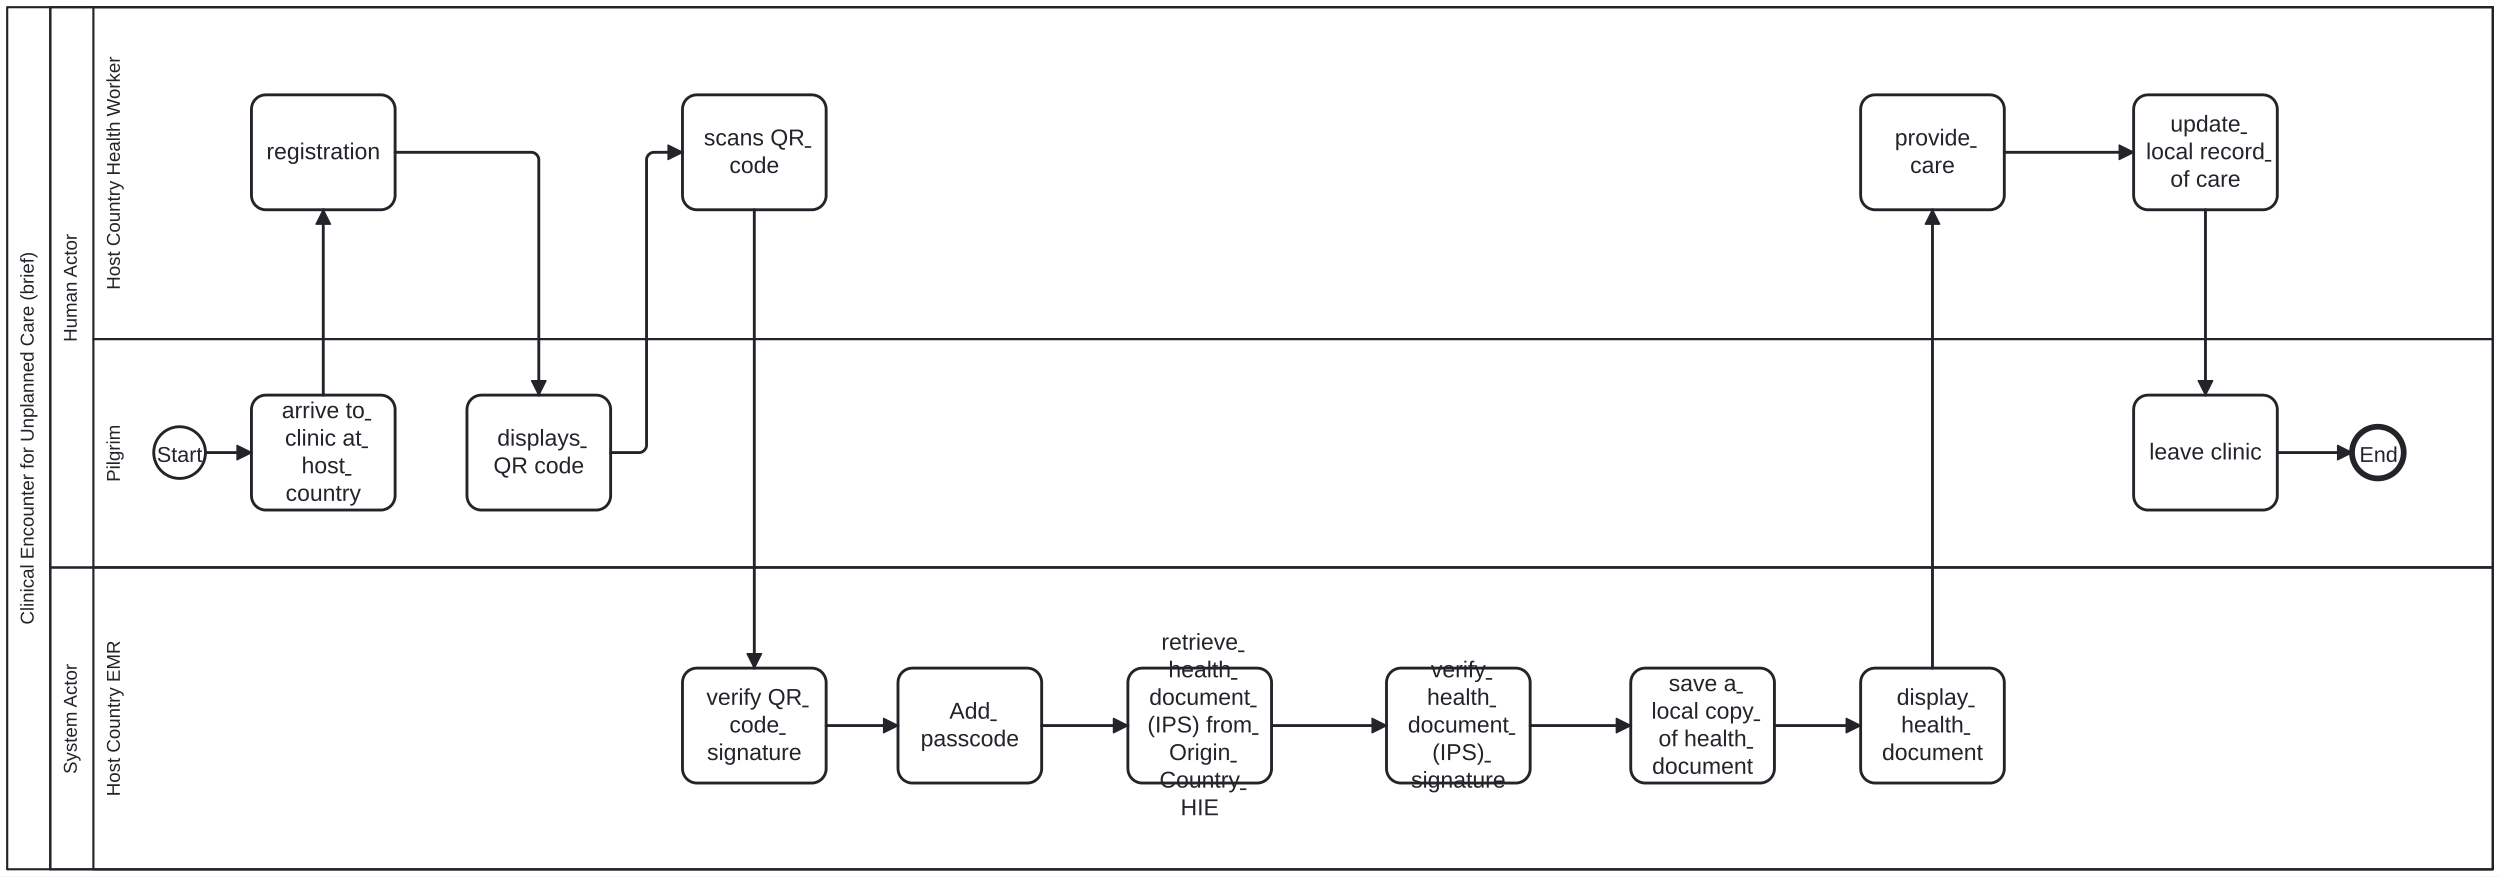
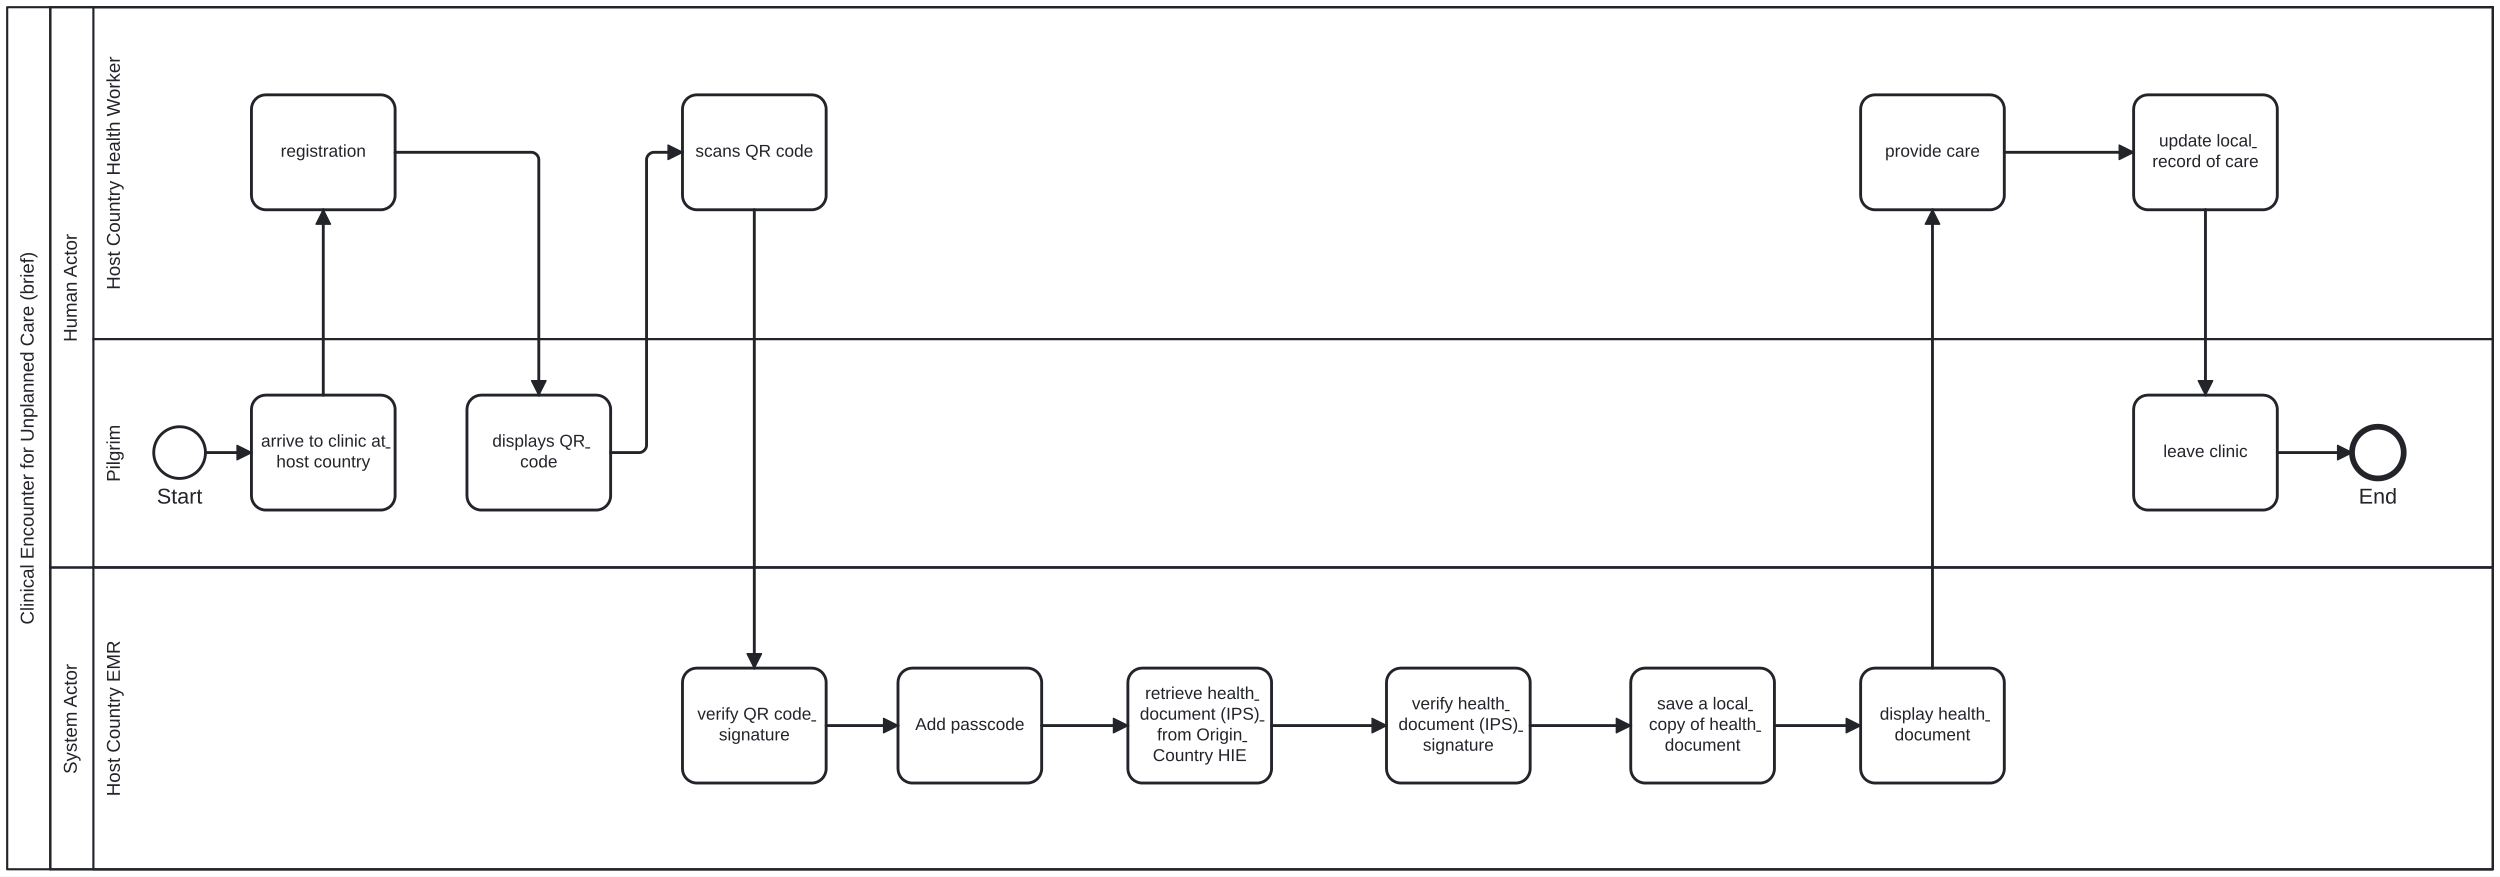
<svg xmlns="http://www.w3.org/2000/svg" width="100%" style="max-width:100%;height:auto" viewBox="165 75 1740 610" version="1.1">
  <style>.fa-task-link,.fa-subprocess-link{cursor:pointer}.fa-task-link text{text-decoration:underline}.fa-task-link:focus-visible,.fa-subprocess-link:focus-visible{outline:2px solid #2563eb;outline-offset:2px}.fa-subprocess-link:hover rect:not(.fa-link-hit),.fa-subprocess-link:focus-visible rect:not(.fa-link-hit){stroke-width:2.5px}</style>
  <rect x="165" y="75" width="1740" height="610" fill="#ffffff" />
  <g class="djs-group">
    <g class="djs-element djs-shape" data-element-id="Participant_0mj8j5m" style="display: block;" transform="matrix(1 0 0 1 170 80)">
      <g class="djs-visual">
        <rect x="0" y="0" width="1730" height="600" rx="0" ry="0" style="stroke-linecap: round; stroke-linejoin: round; stroke: rgb(34, 36, 42); stroke-width: 1.5px; fill: white; fill-opacity: 0.95;" />
        <path style="fill: none; stroke-linecap: round; stroke-linejoin: round; stroke: rgb(34, 36, 42); stroke-width: 1.5px;" d="M30,0L30,600" />
        <text lineHeight="1.05" class="djs-label" transform="matrix(-1.83697e-16 -1 1 -1.83697e-16 0 600)" style="font-family: Arial, sans-serif; font-size: 13px; font-weight: normal; fill: rgb(34, 36, 42);">
          <tspan x="170.298" y="18.413">Clinical Encounter for Unplanned Care (brief)</tspan>
        </text>
      </g>
      <rect class="djs-hit djs-hit-all" x="0" y="0" width="1730" height="600" style="fill: none; stroke-opacity: 0; stroke: white; stroke-width: 15px;" />
    </g>
    <g class="djs-children">
      <g class="djs-group">
        <g class="djs-element djs-shape" data-element-id="Lane_04aqo2l" style="display: block;" transform="matrix(1 0 0 1 200 80)">
          <g class="djs-visual">
            <rect x="0" y="0" width="1700" height="390" rx="0" ry="0" style="stroke-linecap: round; stroke-linejoin: round; stroke: rgb(34, 36, 42); stroke-width: 1.5px; fill: white; fill-opacity: 0.25;" />
            <text lineHeight="1.05" class="djs-label" transform="matrix(-1.83697e-16 -1 1 -1.83697e-16 0 390)" style="font-family: Arial, sans-serif; font-size: 13px; font-weight: normal; fill: rgb(34, 36, 42);">
              <tspan x="157.07" y="18.413">Human Actor</tspan>
            </text>
          </g>
          <rect class="djs-hit djs-hit-all" x="0" y="0" width="1700" height="390" style="fill: none; stroke-opacity: 0; stroke: white; stroke-width: 15px;" />
        </g>
        <g class="djs-children">
          <g class="djs-group">
            <g class="djs-element djs-shape" data-element-id="Lane_1aj6m0j" style="display: block;" transform="matrix(1 0 0 1 230 311)">
              <g class="djs-visual">
                <rect x="0" y="0" width="1670" height="159" rx="0" ry="0" style="stroke-linecap: round; stroke-linejoin: round; stroke: rgb(34, 36, 42); stroke-width: 1.5px; fill: white; fill-opacity: 0.25;" />
                <text lineHeight="1.05" class="djs-label" transform="matrix(-1.83697e-16 -1 1 -1.83697e-16 0 159)" style="font-family: Arial, sans-serif; font-size: 13px; font-weight: normal; fill: rgb(34, 36, 42);">
                  <tspan x="59.638" y="18.413">Pilgrim</tspan>
                </text>
              </g>
              <rect class="djs-hit djs-hit-all" x="0" y="0" width="1670" height="159" style="fill: none; stroke-opacity: 0; stroke: white; stroke-width: 15px;" />
            </g>
          </g>
          <g class="djs-group">
            <g class="djs-element djs-shape" data-element-id="Lane_1890tz9" style="display: block;" transform="matrix(1 0 0 1 230 80)">
              <g class="djs-visual">
                <rect x="0" y="0" width="1670" height="231" rx="0" ry="0" style="stroke-linecap: round; stroke-linejoin: round; stroke: rgb(34, 36, 42); stroke-width: 1.5px; fill: white; fill-opacity: 0.25;" />
                <text lineHeight="1.05" class="djs-label" transform="matrix(-1.83697e-16 -1 1 -1.83697e-16 0 231)" style="font-family: Arial, sans-serif; font-size: 13px; font-weight: normal; fill: rgb(34, 36, 42);">
                  <tspan x="34.342" y="18.413">Host Country Health Worker</tspan>
                </text>
              </g>
              <rect class="djs-hit djs-hit-all" x="0" y="0" width="1670" height="231" style="fill: none; stroke-opacity: 0; stroke: white; stroke-width: 15px;" />
            </g>
          </g>
        </g>
      </g>
      <g class="djs-group">
        <g class="djs-element djs-shape" data-element-id="Lane_1r1k26w" style="display: block;" transform="matrix(1 0 0 1 200 470)">
          <g class="djs-visual">
            <rect x="0" y="0" width="1700" height="210" rx="0" ry="0" style="stroke-linecap: round; stroke-linejoin: round; stroke: rgb(34, 36, 42); stroke-width: 1.5px; fill: white; fill-opacity: 0.25;" />
            <text lineHeight="1.05" class="djs-label" transform="matrix(-1.83697e-16 -1 1 -1.83697e-16 0 210)" style="font-family: Arial, sans-serif; font-size: 13px; font-weight: normal; fill: rgb(34, 36, 42);">
              <tspan x="66.352" y="18.413">System Actor</tspan>
            </text>
          </g>
          <rect class="djs-hit djs-hit-all" x="0" y="0" width="1700" height="210" style="fill: none; stroke-opacity: 0; stroke: white; stroke-width: 15px;" />
        </g>
        <g class="djs-children">
          <g class="djs-group">
            <g class="djs-element djs-shape" data-element-id="Lane_0zklik6" style="display: block;" transform="matrix(1 0 0 1 230 470)">
              <g class="djs-visual">
                <rect x="0" y="0" width="1670" height="210" rx="0" ry="0" style="stroke-linecap: round; stroke-linejoin: round; stroke: rgb(34, 36, 42); stroke-width: 1.5px; fill: white; fill-opacity: 0.25;" />
                <text lineHeight="1.05" class="djs-label" transform="matrix(-1.83697e-16 -1 1 -1.83697e-16 0 210)" style="font-family: Arial, sans-serif; font-size: 13px; font-weight: normal; fill: rgb(34, 36, 42);">
                  <tspan x="50.82" y="18.413">Host Country EMR</tspan>
                </text>
              </g>
              <rect class="djs-hit djs-hit-all" x="0" y="0" width="1670" height="210" style="fill: none; stroke-opacity: 0; stroke: white; stroke-width: 15px;" />
            </g>
          </g>
        </g>
      </g>
      <g class="djs-group">
        <g class="djs-element djs-shape" data-element-id="Activity_00h86kk" style="display: block;" transform="matrix(1 0 0 1 340 141)">
          <g class="djs-visual">
            <rect x="0" y="0" width="100" height="80" rx="10" ry="10" style="stroke-linecap: round; stroke-linejoin: round; stroke: rgb(34, 36, 42); stroke-width: 2px; fill: white; fill-opacity: 0.95;" />
-             <a class="fa-task-link" href="../../../en/cat-harness/processes/Clinical Encounter for Unplanned Care (brief).html" target="_top" aria-label="Open step: registration">
-               <text lineHeight="1.2" class="djs-label" style="font-family: Arial, sans-serif; font-size: 16px; font-weight: normal; fill: rgb(34, 36, 42);">
-                 <tspan x="10.426" y="44.8">registration</tspan>
+             <a class="fa-task-link" href="../../../en/cat-harness/processes/Clinical Encounter for Unplanned Care (brief).html#step-Activity_00h86kk" target="_top" aria-label="Open step: registration">
+               <text lineHeight="1.2" class="djs-label" transform="translate(0 32.3)" style="font-family: Arial, sans-serif; font-size: 12px; font-weight: normal; fill: rgb(34, 36, 42);">
+                 <tspan x="20.319" y="10.8">registration</tspan>
              </text>
            </a>
          </g>
          <rect class="djs-hit djs-hit-all" x="0" y="0" width="100" height="80" style="fill: none; stroke-opacity: 0; stroke: white; stroke-width: 15px;" />
        </g>
      </g>
      <g class="djs-group">
        <g class="djs-element djs-shape" data-element-id="Activity_0yvvi0a" style="display: block;" transform="matrix(1 0 0 1 340 350)">
          <g class="djs-visual">
            <rect x="0" y="0" width="100" height="80" rx="10" ry="10" style="stroke-linecap: round; stroke-linejoin: round; stroke: rgb(34, 36, 42); stroke-width: 2px; fill: white; fill-opacity: 0.95;" />
-             <a class="fa-task-link" href="../../../en/cat-harness/processes/Clinical Encounter for Unplanned Care (brief).html" target="_top" aria-label="Open step: arrive to clinic at host country">
-               <text lineHeight="1.2" class="djs-label" style="font-family: Arial, sans-serif; font-size: 16px; font-weight: normal; fill: rgb(34, 36, 42);">
-                 <tspan x="21.102" y="16">arrive to </tspan>
-                 <tspan x="23.324" y="35.2">clinic at </tspan>
-                 <tspan x="34.879" y="54.4">host </tspan>
-                 <tspan x="23.766" y="73.6">country</tspan>
+             <a class="fa-task-link" href="../../../en/cat-harness/processes/Clinical Encounter for Unplanned Care (brief).html#step-Activity_0yvvi0a" target="_top" aria-label="Open step: arrive to clinic at host country">
+               <text lineHeight="1.2" class="djs-label" transform="translate(0 25.1)" style="font-family: Arial, sans-serif; font-size: 12px; font-weight: normal; fill: rgb(34, 36, 42);">
+                 <tspan x="6.652" y="10.8">arrive to clinic at</tspan>
+                 <tspan x="17.316" y="25.2">host country</tspan>
              </text>
            </a>
          </g>
          <rect class="djs-hit djs-hit-all" x="0" y="0" width="100" height="80" style="fill: none; stroke-opacity: 0; stroke: white; stroke-width: 15px;" />
        </g>
      </g>
      <g class="djs-group">
        <g class="djs-element djs-shape" data-element-id="Activity_0untwjs" style="display: block;" transform="matrix(1 0 0 1 490 350)">
          <g class="djs-visual">
            <rect x="0" y="0" width="100" height="80" rx="10" ry="10" style="stroke-linecap: round; stroke-linejoin: round; stroke: rgb(34, 36, 42); stroke-width: 2px; fill: white; fill-opacity: 0.95;" />
-             <a class="fa-task-link" href="../../../en/cat-harness/processes/Clinical Encounter for Unplanned Care (brief).html" target="_top" aria-label="Open step: displays QR code">
-               <text lineHeight="1.2" class="djs-label" style="font-family: Arial, sans-serif; font-size: 16px; font-weight: normal; fill: rgb(34, 36, 42);">
-                 <tspan x="21.098" y="35.2">displays </tspan>
-                 <tspan x="18.43" y="54.4">QR code</tspan>
+             <a class="fa-task-link" href="../../../en/cat-harness/processes/Clinical Encounter for Unplanned Care (brief).html#step-Activity_0untwjs" target="_top" aria-label="Open step: displays QR code">
+               <text lineHeight="1.2" class="djs-label" transform="translate(0 25.1)" style="font-family: Arial, sans-serif; font-size: 12px; font-weight: normal; fill: rgb(34, 36, 42);">
+                 <tspan x="17.656" y="10.8">displays QR</tspan>
+                 <tspan x="36.989" y="25.2">code</tspan>
              </text>
            </a>
          </g>
          <rect class="djs-hit djs-hit-all" x="0" y="0" width="100" height="80" style="fill: none; stroke-opacity: 0; stroke: white; stroke-width: 15px;" />
        </g>
      </g>
      <g class="djs-group">
        <g class="djs-element djs-shape" data-element-id="Activity_0sfhcs9" style="display: block;" transform="matrix(1 0 0 1 640 141)">
          <g class="djs-visual">
            <rect x="0" y="0" width="100" height="80" rx="10" ry="10" style="stroke-linecap: round; stroke-linejoin: round; stroke: rgb(34, 36, 42); stroke-width: 2px; fill: white; fill-opacity: 0.95;" />
-             <a class="fa-task-link" href="../../../en/cat-harness/processes/Clinical Encounter for Unplanned Care (brief).html" target="_top" aria-label="Open step: scans QR code">
-               <text lineHeight="1.2" class="djs-label" style="font-family: Arial, sans-serif; font-size: 16px; font-weight: normal; fill: rgb(34, 36, 42);">
-                 <tspan x="14.879" y="35.2">scans QR </tspan>
-                 <tspan x="32.652" y="54.4">code</tspan>
+             <a class="fa-task-link" href="../../../en/cat-harness/processes/Clinical Encounter for Unplanned Care (brief).html#step-Activity_0sfhcs9" target="_top" aria-label="Open step: scans QR code">
+               <text lineHeight="1.2" class="djs-label" transform="translate(0 32.3)" style="font-family: Arial, sans-serif; font-size: 12px; font-weight: normal; fill: rgb(34, 36, 42);">
+                 <tspan x="8.981" y="10.8">scans QR code</tspan>
              </text>
            </a>
          </g>
          <rect class="djs-hit djs-hit-all" x="0" y="0" width="100" height="80" style="fill: none; stroke-opacity: 0; stroke: white; stroke-width: 15px;" />
        </g>
      </g>
      <g class="djs-group">
        <g class="djs-element djs-shape" data-element-id="Event_1grma6k" style="display: block;" transform="matrix(1 0 0 1 272 372)">
          <g class="djs-visual">
            <circle cx="18" cy="18" r="18" style="stroke-linecap: round; stroke-linejoin: round; stroke: rgb(34, 36, 42); stroke-width: 2px; fill: white; fill-opacity: 0.95;" />
          </g>
          <rect class="djs-hit djs-hit-all" x="0" y="0" width="36" height="36" style="fill: none; stroke-opacity: 0; stroke: white; stroke-width: 15px;" />
        </g>
      </g>
      <g class="djs-group">
-         <g class="djs-element djs-shape" data-element-id="Event_1grma6k_label" style="display: block;" transform="matrix(1 0 0 1 274 383)">
+         <g class="djs-element djs-shape" data-element-id="Event_1grma6k_label" style="display: block;" transform="matrix(1 0 0 1 254.1562 412)">
          <g class="djs-visual">
            <text lineHeight="1.2" class="djs-label" style="font-family: Arial, sans-serif; font-size: 15px; font-weight: normal; fill: rgb(34, 36, 42);">
-               <tspan x="0.161" y="13.5">Start</tspan>
+               <tspan x="20.005" y="13.5">Start</tspan>
            </text>
          </g>
-           <rect class="djs-hit djs-hit-all" x="0" y="0" width="32" height="18" style="fill: none; stroke-opacity: 0; stroke: white; stroke-width: 15px;" />
+           <rect class="djs-hit djs-hit-all" x="0" y="0" width="71.688" height="18" style="fill: none; stroke-opacity: 0; stroke: white; stroke-width: 15px;" />
        </g>
      </g>
      <g class="djs-group">
        <g class="djs-element djs-shape" data-element-id="Activity_1i8bqw0" style="display: block;" transform="matrix(1 0 0 1 950 540)">
          <g class="djs-visual">
            <rect x="0" y="0" width="100" height="80" rx="10" ry="10" style="stroke-linecap: round; stroke-linejoin: round; stroke: rgb(34, 36, 42); stroke-width: 2px; fill: white; fill-opacity: 0.95;" />
-             <a class="fa-task-link" href="../../../en/cat-harness/processes/Clinical Encounter for Unplanned Care (brief).html" target="_top" aria-label="Open step: retrieve health document (IPS) from Origin Country HIE">
-               <text lineHeight="1.2" class="djs-label" style="font-family: Arial, sans-serif; font-size: 16px; font-weight: normal; fill: rgb(34, 36, 42);">
-                 <tspan x="23.324" y="-12.8">retrieve </tspan>
-                 <tspan x="28.203" y="6.4">health </tspan>
-                 <tspan x="14.867" y="25.6">document </tspan>
-                 <tspan x="13.555" y="44.8">(IPS) from </tspan>
-                 <tspan x="28.66" y="64">Origin </tspan>
-                 <tspan x="21.988" y="83.2">Country </tspan>
-                 <tspan x="36.664" y="102.4">HIE</tspan>
+             <a class="fa-task-link" href="../../../en/cat-harness/processes/Clinical Encounter for Unplanned Care (brief).html#step-Activity_1i8bqw0" target="_top" aria-label="Open step: retrieve health document (IPS) from Origin Country HIE">
+               <text lineHeight="1.2" class="djs-label" transform="translate(0 10.7)" style="font-family: Arial, sans-serif; font-size: 12px; font-weight: normal; fill: rgb(34, 36, 42);">
+                 <tspan x="11.979" y="10.8">retrieve health</tspan>
+                 <tspan x="8.316" y="25.2">document (IPS)</tspan>
+                 <tspan x="20.328" y="39.6">from Origin</tspan>
+                 <tspan x="17.322" y="54">Country HIE</tspan>
              </text>
            </a>
          </g>
          <rect class="djs-hit djs-hit-all" x="0" y="0" width="100" height="80" style="fill: none; stroke-opacity: 0; stroke: white; stroke-width: 15px;" />
        </g>
      </g>
      <g class="djs-group">
        <g class="djs-element djs-shape" data-element-id="Activity_1t170os" style="display: block;" transform="matrix(1 0 0 1 790 540)">
          <g class="djs-visual">
            <rect x="0" y="0" width="100" height="80" rx="10" ry="10" style="stroke-linecap: round; stroke-linejoin: round; stroke: rgb(34, 36, 42); stroke-width: 2px; fill: white; fill-opacity: 0.95;" />
-             <a class="fa-task-link" href="../../../en/cat-harness/processes/Clinical Encounter for Unplanned Care (brief).html" target="_top" aria-label="Open step: Add passcode">
-               <text lineHeight="1.2" class="djs-label" style="font-family: Arial, sans-serif; font-size: 16px; font-weight: normal; fill: rgb(34, 36, 42);">
-                 <tspan x="35.766" y="35.2">Add </tspan>
-                 <tspan x="15.754" y="54.4">passcode</tspan>
+             <a class="fa-task-link" href="../../../en/cat-harness/processes/Clinical Encounter for Unplanned Care (brief).html#step-Activity_1t170os" target="_top" aria-label="Open step: Add passcode">
+               <text lineHeight="1.2" class="djs-label" transform="translate(0 32.3)" style="font-family: Arial, sans-serif; font-size: 12px; font-weight: normal; fill: rgb(34, 36, 42);">
+                 <tspan x="11.973" y="10.8">Add passcode</tspan>
              </text>
            </a>
          </g>
          <rect class="djs-hit djs-hit-all" x="0" y="0" width="100" height="80" style="fill: none; stroke-opacity: 0; stroke: white; stroke-width: 15px;" />
        </g>
      </g>
      <g class="djs-group">
        <g class="djs-element djs-shape" data-element-id="Activity_0nu4v95" style="display: block;" transform="matrix(1 0 0 1 640 540)">
          <g class="djs-visual">
            <rect x="0" y="0" width="100" height="80" rx="10" ry="10" style="stroke-linecap: round; stroke-linejoin: round; stroke: rgb(34, 36, 42); stroke-width: 2px; fill: white; fill-opacity: 0.95;" />
-             <a class="fa-task-link" href="../../../en/cat-harness/processes/Clinical Encounter for Unplanned Care (brief).html" target="_top" aria-label="Open step: verify QR code signature">
-               <text lineHeight="1.2" class="djs-label" style="font-family: Arial, sans-serif; font-size: 16px; font-weight: normal; fill: rgb(34, 36, 42);">
-                 <tspan x="16.664" y="25.6">verify QR </tspan>
-                 <tspan x="32.652" y="44.8">code </tspan>
-                 <tspan x="17.09" y="64">signature</tspan>
+             <a class="fa-task-link" href="../../../en/cat-harness/processes/Clinical Encounter for Unplanned Care (brief).html#step-Activity_0nu4v95" target="_top" aria-label="Open step: verify QR code signature">
+               <text lineHeight="1.2" class="djs-label" transform="translate(0 25.1)" style="font-family: Arial, sans-serif; font-size: 12px; font-weight: normal; fill: rgb(34, 36, 42);">
+                 <tspan x="10.32" y="10.8">verify QR code</tspan>
+                 <tspan x="25.317" y="25.2">signature</tspan>
              </text>
            </a>
          </g>
          <rect class="djs-hit djs-hit-all" x="0" y="0" width="100" height="80" style="fill: none; stroke-opacity: 0; stroke: white; stroke-width: 15px;" />
        </g>
      </g>
      <g class="djs-group">
        <g class="djs-element djs-shape" data-element-id="Activity_0wou2yo" style="display: block;" transform="matrix(1 0 0 1 1130 540)">
          <g class="djs-visual">
            <rect x="0" y="0" width="100" height="80" rx="10" ry="10" style="stroke-linecap: round; stroke-linejoin: round; stroke: rgb(34, 36, 42); stroke-width: 2px; fill: white; fill-opacity: 0.95;" />
-             <a class="fa-task-link" href="../../../en/cat-harness/processes/Clinical Encounter for Unplanned Care (brief).html" target="_top" aria-label="Open step: verify health document (IPS) signature">
-               <text lineHeight="1.2" class="djs-label" style="font-family: Arial, sans-serif; font-size: 16px; font-weight: normal; fill: rgb(34, 36, 42);">
-                 <tspan x="30.887" y="6.4">verify </tspan>
-                 <tspan x="28.203" y="25.6">health </tspan>
-                 <tspan x="14.867" y="44.8">document </tspan>
-                 <tspan x="31.777" y="64">(IPS) </tspan>
-                 <tspan x="17.09" y="83.2">signature</tspan>
+             <a class="fa-task-link" href="../../../en/cat-harness/processes/Clinical Encounter for Unplanned Care (brief).html#step-Activity_0wou2yo" target="_top" aria-label="Open step: verify health document (IPS) signature">
+               <text lineHeight="1.2" class="djs-label" transform="translate(0 17.9)" style="font-family: Arial, sans-serif; font-size: 12px; font-weight: normal; fill: rgb(34, 36, 42);">
+                 <tspan x="17.65" y="10.8">verify health</tspan>
+                 <tspan x="8.316" y="25.2">document (IPS)</tspan>
+                 <tspan x="25.317" y="39.6">signature</tspan>
              </text>
            </a>
          </g>
          <rect class="djs-hit djs-hit-all" x="0" y="0" width="100" height="80" style="fill: none; stroke-opacity: 0; stroke: white; stroke-width: 15px;" />
        </g>
      </g>
      <g class="djs-group">
        <g class="djs-element djs-shape" data-element-id="Activity_123d2ts" style="display: block;" transform="matrix(1 0 0 1 1300 540)">
          <g class="djs-visual">
            <rect x="0" y="0" width="100" height="80" rx="10" ry="10" style="stroke-linecap: round; stroke-linejoin: round; stroke: rgb(34, 36, 42); stroke-width: 2px; fill: white; fill-opacity: 0.95;" />
-             <a class="fa-task-link" href="../../../en/cat-harness/processes/Clinical Encounter for Unplanned Care (brief).html" target="_top" aria-label="Open step: save a local copy of health document">
-               <text lineHeight="1.2" class="djs-label" style="font-family: Arial, sans-serif; font-size: 16px; font-weight: normal; fill: rgb(34, 36, 42);">
-                 <tspan x="26.43" y="16">save a </tspan>
-                 <tspan x="14.426" y="35.2">local copy </tspan>
-                 <tspan x="19.309" y="54.4">of health </tspan>
-                 <tspan x="14.867" y="73.6">document</tspan>
+             <a class="fa-task-link" href="../../../en/cat-harness/processes/Clinical Encounter for Unplanned Care (brief).html#step-Activity_123d2ts" target="_top" aria-label="Open step: save a local copy of health document">
+               <text lineHeight="1.2" class="djs-label" transform="translate(0 17.9)" style="font-family: Arial, sans-serif; font-size: 12px; font-weight: normal; fill: rgb(34, 36, 42);">
+                 <tspan x="18.315" y="10.8">save a local</tspan>
+                 <tspan x="12.641" y="25.2">copy of health</tspan>
+                 <tspan x="23.65" y="39.6">document</tspan>
              </text>
            </a>
          </g>
          <rect class="djs-hit djs-hit-all" x="0" y="0" width="100" height="80" style="fill: none; stroke-opacity: 0; stroke: white; stroke-width: 15px;" />
        </g>
      </g>
      <g class="djs-group">
        <g class="djs-element djs-shape" data-element-id="Activity_1gga1fr" style="display: block;" transform="matrix(1 0 0 1 1460 540)">
          <g class="djs-visual">
            <rect x="0" y="0" width="100" height="80" rx="10" ry="10" style="stroke-linecap: round; stroke-linejoin: round; stroke: rgb(34, 36, 42); stroke-width: 2px; fill: white; fill-opacity: 0.95;" />
-             <a class="fa-task-link" href="../../../en/cat-harness/processes/Clinical Encounter for Unplanned Care (brief).html" target="_top" aria-label="Open step: display health document">
-               <text lineHeight="1.2" class="djs-label" style="font-family: Arial, sans-serif; font-size: 16px; font-weight: normal; fill: rgb(34, 36, 42);">
-                 <tspan x="25.098" y="25.6">display </tspan>
-                 <tspan x="28.203" y="44.8">health </tspan>
-                 <tspan x="14.867" y="64">document</tspan>
+             <a class="fa-task-link" href="../../../en/cat-harness/processes/Clinical Encounter for Unplanned Care (brief).html#step-Activity_1gga1fr" target="_top" aria-label="Open step: display health document">
+               <text lineHeight="1.2" class="djs-label" transform="translate(0 25.1)" style="font-family: Arial, sans-serif; font-size: 12px; font-weight: normal; fill: rgb(34, 36, 42);">
+                 <tspan x="13.309" y="10.8">display health</tspan>
+                 <tspan x="23.65" y="25.2">document</tspan>
              </text>
            </a>
          </g>
          <rect class="djs-hit djs-hit-all" x="0" y="0" width="100" height="80" style="fill: none; stroke-opacity: 0; stroke: white; stroke-width: 15px;" />
        </g>
      </g>
      <g class="djs-group">
        <g class="djs-element djs-shape" data-element-id="Event_14fzrpe" style="display: block;" transform="matrix(1 0 0 1 1802 372)">
          <g class="djs-visual">
            <circle cx="18" cy="18" r="18" style="stroke-linecap: round; stroke-linejoin: round; stroke: rgb(34, 36, 42); stroke-width: 4px; fill: white; fill-opacity: 0.95;" />
          </g>
          <rect class="djs-hit djs-hit-all" x="0" y="0" width="36" height="36" style="fill: none; stroke-opacity: 0; stroke: white; stroke-width: 15px;" />
        </g>
      </g>
      <g class="djs-group">
-         <g class="djs-element djs-shape" data-element-id="Event_14fzrpe_label" style="display: block;" transform="matrix(1 0 0 1 1807 383)">
+         <g class="djs-element djs-shape" data-element-id="Event_14fzrpe_label" style="display: block;" transform="matrix(1 0 0 1 1786.648 412)">
          <g class="djs-visual">
            <text lineHeight="1.2" class="djs-label" style="font-family: Arial, sans-serif; font-size: 15px; font-weight: normal; fill: rgb(34, 36, 42);">
-               <tspan x="0.155" y="13.5">End</tspan>
+               <tspan x="20.007" y="13.5">End</tspan>
            </text>
          </g>
-           <rect class="djs-hit djs-hit-all" x="0" y="0" width="27" height="18" style="fill: none; stroke-opacity: 0; stroke: white; stroke-width: 15px;" />
+           <rect class="djs-hit djs-hit-all" x="0" y="0" width="66.703" height="18" style="fill: none; stroke-opacity: 0; stroke: white; stroke-width: 15px;" />
        </g>
      </g>
      <g class="djs-group">
        <g class="djs-element djs-shape" data-element-id="Activity_0ihvpj7" style="display: block;" transform="matrix(1 0 0 1 1650 350)">
          <g class="djs-visual">
            <rect x="0" y="0" width="100" height="80" rx="10" ry="10" style="stroke-linecap: round; stroke-linejoin: round; stroke: rgb(34, 36, 42); stroke-width: 2px; fill: white; fill-opacity: 0.95;" />
-             <a class="fa-task-link" href="../../../en/cat-harness/processes/Clinical Encounter for Unplanned Care (brief).html" target="_top" aria-label="Open step: leave clinic">
-               <text lineHeight="1.2" class="djs-label" style="font-family: Arial, sans-serif; font-size: 16px; font-weight: normal; fill: rgb(34, 36, 42);">
-                 <tspan x="10.871" y="44.8">leave clinic</tspan>
+             <a class="fa-task-link" href="../../../en/cat-harness/processes/Clinical Encounter for Unplanned Care (brief).html#step-Activity_0ihvpj7" target="_top" aria-label="Open step: leave clinic">
+               <text lineHeight="1.2" class="djs-label" transform="translate(0 32.3)" style="font-family: Arial, sans-serif; font-size: 12px; font-weight: normal; fill: rgb(34, 36, 42);">
+                 <tspan x="20.653" y="10.8">leave clinic</tspan>
              </text>
            </a>
          </g>
          <rect class="djs-hit djs-hit-all" x="0" y="0" width="100" height="80" style="fill: none; stroke-opacity: 0; stroke: white; stroke-width: 15px;" />
        </g>
      </g>
      <g class="djs-group">
        <g class="djs-element djs-shape" data-element-id="Activity_055rq1n" style="display: block;" transform="matrix(1 0 0 1 1650 141)">
          <g class="djs-visual">
            <rect x="0" y="0" width="100" height="80" rx="10" ry="10" style="stroke-linecap: round; stroke-linejoin: round; stroke: rgb(34, 36, 42); stroke-width: 2px; fill: white; fill-opacity: 0.95;" />
-             <a class="fa-task-link" href="../../../en/cat-harness/processes/Clinical Encounter for Unplanned Care (brief).html" target="_top" aria-label="Open step: update local record of care">
-               <text lineHeight="1.2" class="djs-label" style="font-family: Arial, sans-serif; font-size: 16px; font-weight: normal; fill: rgb(34, 36, 42);">
-                 <tspan x="25.531" y="25.6">update </tspan>
-                 <tspan x="8.648" y="44.8">local record</tspan>
-                 <tspan x="25.543" y="64">of care</tspan>
+             <a class="fa-task-link" href="../../../en/cat-harness/processes/Clinical Encounter for Unplanned Care (brief).html#step-Activity_055rq1n" target="_top" aria-label="Open step: update local record of care">
+               <text lineHeight="1.2" class="djs-label" transform="translate(0 25.1)" style="font-family: Arial, sans-serif; font-size: 12px; font-weight: normal; fill: rgb(34, 36, 42);">
+                 <tspan x="17.642" y="10.8">update local</tspan>
+                 <tspan x="12.983" y="25.2">record of care</tspan>
              </text>
            </a>
          </g>
          <rect class="djs-hit djs-hit-all" x="0" y="0" width="100" height="80" style="fill: none; stroke-opacity: 0; stroke: white; stroke-width: 15px;" />
        </g>
      </g>
      <g class="djs-group">
        <g class="djs-element djs-shape" data-element-id="Activity_1n8jcmb" style="display: block;" transform="matrix(1 0 0 1 1460 141)">
          <g class="djs-visual">
            <rect x="0" y="0" width="100" height="80" rx="10" ry="10" style="stroke-linecap: round; stroke-linejoin: round; stroke: rgb(34, 36, 42); stroke-width: 2px; fill: white; fill-opacity: 0.95;" />
-             <a class="fa-task-link" href="../../../en/cat-harness/processes/Clinical Encounter for Unplanned Care (brief).html" target="_top" aria-label="Open step: provide care">
-               <text lineHeight="1.2" class="djs-label" style="font-family: Arial, sans-serif; font-size: 16px; font-weight: normal; fill: rgb(34, 36, 42);">
-                 <tspan x="23.762" y="35.2">provide </tspan>
-                 <tspan x="34.438" y="54.4">care</tspan>
+             <a class="fa-task-link" href="../../../en/cat-harness/processes/Clinical Encounter for Unplanned Care (brief).html#step-Activity_1n8jcmb" target="_top" aria-label="Open step: provide care">
+               <text lineHeight="1.2" class="djs-label" transform="translate(0 32.3)" style="font-family: Arial, sans-serif; font-size: 12px; font-weight: normal; fill: rgb(34, 36, 42);">
+                 <tspan x="16.982" y="10.8">provide care</tspan>
              </text>
            </a>
          </g>
          <rect class="djs-hit djs-hit-all" x="0" y="0" width="100" height="80" style="fill: none; stroke-opacity: 0; stroke: white; stroke-width: 15px;" />
        </g>
      </g>
      <g class="djs-group">
        <g class="djs-element djs-connection" data-element-id="Flow_0j74xg8" style="display: block;">
          <g class="djs-visual">
            <defs>
              <marker id="folio-marker-1" viewBox="0 0 20 20" refX="11" refY="10" markerWidth="10" markerHeight="10" orient="auto">
                <path d="M 1 5 L 11 10 L 1 15 Z" style="stroke-linecap: round; stroke-linejoin: round; stroke: rgb(34, 36, 42); stroke-width: 1px; fill: rgb(34, 36, 42);" />
              </marker>
            </defs>
            <path data-corner-radius="5" style="fill: none; stroke-linecap: round; stroke-linejoin: round; stroke: rgb(34, 36, 42); stroke-width: 2px; marker-end: url('#folio-marker-1');" d="M390,350L390,221" />
          </g>
          <path d="M390,350L390,221" class="djs-hit djs-hit-stroke" style="fill: none; stroke-opacity: 0; stroke: white; stroke-width: 15px;" />
        </g>
      </g>
      <g class="djs-group">
        <g class="djs-element djs-connection" data-element-id="Flow_0ve7kok" style="display: block;">
          <g class="djs-visual">
            <defs>
              <marker id="folio-marker-2" viewBox="0 0 20 20" refX="11" refY="10" markerWidth="10" markerHeight="10" orient="auto">
                <path d="M 1 5 L 11 10 L 1 15 Z" style="stroke-linecap: round; stroke-linejoin: round; stroke: rgb(34, 36, 42); stroke-width: 1px; fill: rgb(34, 36, 42);" />
              </marker>
            </defs>
            <path data-corner-radius="5" style="fill: none; stroke-linecap: round; stroke-linejoin: round; stroke: rgb(34, 36, 42); stroke-width: 2px; marker-end: url('#folio-marker-2');" d="M440,181L535,181C537.5,181,540,183.5,540,186L540,350" />
          </g>
          <path d="M440,181L540,181L540,350" class="djs-hit djs-hit-stroke" style="fill: none; stroke-opacity: 0; stroke: white; stroke-width: 15px;" />
        </g>
      </g>
      <g class="djs-group">
        <g class="djs-element djs-connection" data-element-id="Flow_1q2l8ls" style="display: block;">
          <g class="djs-visual">
            <defs>
              <marker id="folio-marker-3" viewBox="0 0 20 20" refX="11" refY="10" markerWidth="10" markerHeight="10" orient="auto">
                <path d="M 1 5 L 11 10 L 1 15 Z" style="stroke-linecap: round; stroke-linejoin: round; stroke: rgb(34, 36, 42); stroke-width: 1px; fill: rgb(34, 36, 42);" />
              </marker>
            </defs>
            <path data-corner-radius="5" style="fill: none; stroke-linecap: round; stroke-linejoin: round; stroke: rgb(34, 36, 42); stroke-width: 2px; marker-end: url('#folio-marker-3');" d="M308,390L340,390" />
          </g>
          <path d="M308,390L340,390" class="djs-hit djs-hit-stroke" style="fill: none; stroke-opacity: 0; stroke: white; stroke-width: 15px;" />
        </g>
      </g>
      <g class="djs-group">
        <g class="djs-element djs-connection" data-element-id="Flow_0y2c0te" style="display: block;">
          <g class="djs-visual">
            <defs>
              <marker id="folio-marker-4" viewBox="0 0 20 20" refX="11" refY="10" markerWidth="10" markerHeight="10" orient="auto">
                <path d="M 1 5 L 11 10 L 1 15 Z" style="stroke-linecap: round; stroke-linejoin: round; stroke: rgb(34, 36, 42); stroke-width: 1px; fill: rgb(34, 36, 42);" />
              </marker>
            </defs>
            <path data-corner-radius="5" style="fill: none; stroke-linecap: round; stroke-linejoin: round; stroke: rgb(34, 36, 42); stroke-width: 2px; marker-end: url('#folio-marker-4');" d="M590,390L610,390C612.5,390,615,387.5,615,385L615,186C615,183.5,617.5,181,620,181L640,181" />
          </g>
          <path d="M590,390L615,390L615,181L640,181" class="djs-hit djs-hit-stroke" style="fill: none; stroke-opacity: 0; stroke: white; stroke-width: 15px;" />
        </g>
      </g>
      <g class="djs-group">
        <g class="djs-element djs-connection" data-element-id="Flow_1nchemk" style="display: block;">
          <g class="djs-visual">
            <defs>
              <marker id="folio-marker-5" viewBox="0 0 20 20" refX="11" refY="10" markerWidth="10" markerHeight="10" orient="auto">
                <path d="M 1 5 L 11 10 L 1 15 Z" style="stroke-linecap: round; stroke-linejoin: round; stroke: rgb(34, 36, 42); stroke-width: 1px; fill: rgb(34, 36, 42);" />
              </marker>
            </defs>
            <path data-corner-radius="5" style="fill: none; stroke-linecap: round; stroke-linejoin: round; stroke: rgb(34, 36, 42); stroke-width: 2px; marker-end: url('#folio-marker-5');" d="M690,221L690,540" />
          </g>
          <path d="M690,221L690,540" class="djs-hit djs-hit-stroke" style="fill: none; stroke-opacity: 0; stroke: white; stroke-width: 15px;" />
        </g>
      </g>
      <g class="djs-group">
        <g class="djs-element djs-connection" data-element-id="Flow_1l8b8gs" style="display: block;">
          <g class="djs-visual">
            <defs>
              <marker id="folio-marker-6" viewBox="0 0 20 20" refX="11" refY="10" markerWidth="10" markerHeight="10" orient="auto">
                <path d="M 1 5 L 11 10 L 1 15 Z" style="stroke-linecap: round; stroke-linejoin: round; stroke: rgb(34, 36, 42); stroke-width: 1px; fill: rgb(34, 36, 42);" />
              </marker>
            </defs>
            <path data-corner-radius="5" style="fill: none; stroke-linecap: round; stroke-linejoin: round; stroke: rgb(34, 36, 42); stroke-width: 2px; marker-end: url('#folio-marker-6');" d="M1510,540L1510,221" />
          </g>
          <path d="M1510,540L1510,221" class="djs-hit djs-hit-stroke" style="fill: none; stroke-opacity: 0; stroke: white; stroke-width: 15px;" />
        </g>
      </g>
      <g class="djs-group">
        <g class="djs-element djs-connection" data-element-id="Flow_0c3d56a" style="display: block;">
          <g class="djs-visual">
            <defs>
              <marker id="folio-marker-7" viewBox="0 0 20 20" refX="11" refY="10" markerWidth="10" markerHeight="10" orient="auto">
                <path d="M 1 5 L 11 10 L 1 15 Z" style="stroke-linecap: round; stroke-linejoin: round; stroke: rgb(34, 36, 42); stroke-width: 1px; fill: rgb(34, 36, 42);" />
              </marker>
            </defs>
            <path data-corner-radius="5" style="fill: none; stroke-linecap: round; stroke-linejoin: round; stroke: rgb(34, 36, 42); stroke-width: 2px; marker-end: url('#folio-marker-7');" d="M1560,181L1650,181" />
          </g>
          <path d="M1560,181L1650,181" class="djs-hit djs-hit-stroke" style="fill: none; stroke-opacity: 0; stroke: white; stroke-width: 15px;" />
        </g>
      </g>
      <g class="djs-group">
        <g class="djs-element djs-connection" data-element-id="Flow_13kutqo" style="display: block;">
          <g class="djs-visual">
            <defs>
              <marker id="folio-marker-8" viewBox="0 0 20 20" refX="11" refY="10" markerWidth="10" markerHeight="10" orient="auto">
                <path d="M 1 5 L 11 10 L 1 15 Z" style="stroke-linecap: round; stroke-linejoin: round; stroke: rgb(34, 36, 42); stroke-width: 1px; fill: rgb(34, 36, 42);" />
              </marker>
            </defs>
            <path data-corner-radius="5" style="fill: none; stroke-linecap: round; stroke-linejoin: round; stroke: rgb(34, 36, 42); stroke-width: 2px; marker-end: url('#folio-marker-8');" d="M1700,221L1700,350" />
          </g>
          <path d="M1700,221L1700,350" class="djs-hit djs-hit-stroke" style="fill: none; stroke-opacity: 0; stroke: white; stroke-width: 15px;" />
        </g>
      </g>
      <g class="djs-group">
        <g class="djs-element djs-connection" data-element-id="Flow_1ver62d" style="display: block;">
          <g class="djs-visual">
            <defs>
              <marker id="folio-marker-9" viewBox="0 0 20 20" refX="11" refY="10" markerWidth="10" markerHeight="10" orient="auto">
                <path d="M 1 5 L 11 10 L 1 15 Z" style="stroke-linecap: round; stroke-linejoin: round; stroke: rgb(34, 36, 42); stroke-width: 1px; fill: rgb(34, 36, 42);" />
              </marker>
            </defs>
            <path data-corner-radius="5" style="fill: none; stroke-linecap: round; stroke-linejoin: round; stroke: rgb(34, 36, 42); stroke-width: 2px; marker-end: url('#folio-marker-9');" d="M890,580L950,580" />
          </g>
          <path d="M890,580L950,580" class="djs-hit djs-hit-stroke" style="fill: none; stroke-opacity: 0; stroke: white; stroke-width: 15px;" />
        </g>
      </g>
      <g class="djs-group">
        <g class="djs-element djs-connection" data-element-id="Flow_1khf45r" style="display: block;">
          <g class="djs-visual">
            <defs>
              <marker id="folio-marker-10" viewBox="0 0 20 20" refX="11" refY="10" markerWidth="10" markerHeight="10" orient="auto">
                <path d="M 1 5 L 11 10 L 1 15 Z" style="stroke-linecap: round; stroke-linejoin: round; stroke: rgb(34, 36, 42); stroke-width: 1px; fill: rgb(34, 36, 42);" />
              </marker>
            </defs>
            <path data-corner-radius="5" style="fill: none; stroke-linecap: round; stroke-linejoin: round; stroke: rgb(34, 36, 42); stroke-width: 2px; marker-end: url('#folio-marker-10');" d="M1050,580L1130,580" />
          </g>
          <path d="M1050,580L1130,580" class="djs-hit djs-hit-stroke" style="fill: none; stroke-opacity: 0; stroke: white; stroke-width: 15px;" />
        </g>
      </g>
      <g class="djs-group">
        <g class="djs-element djs-connection" data-element-id="Flow_0db4gfm" style="display: block;">
          <g class="djs-visual">
            <defs>
              <marker id="folio-marker-11" viewBox="0 0 20 20" refX="11" refY="10" markerWidth="10" markerHeight="10" orient="auto">
                <path d="M 1 5 L 11 10 L 1 15 Z" style="stroke-linecap: round; stroke-linejoin: round; stroke: rgb(34, 36, 42); stroke-width: 1px; fill: rgb(34, 36, 42);" />
              </marker>
            </defs>
            <path data-corner-radius="5" style="fill: none; stroke-linecap: round; stroke-linejoin: round; stroke: rgb(34, 36, 42); stroke-width: 2px; marker-end: url('#folio-marker-11');" d="M1230,580L1300,580" />
          </g>
          <path d="M1230,580L1300,580" class="djs-hit djs-hit-stroke" style="fill: none; stroke-opacity: 0; stroke: white; stroke-width: 15px;" />
        </g>
      </g>
      <g class="djs-group">
        <g class="djs-element djs-connection" data-element-id="Flow_10ebgbj" style="display: block;">
          <g class="djs-visual">
            <defs>
              <marker id="folio-marker-12" viewBox="0 0 20 20" refX="11" refY="10" markerWidth="10" markerHeight="10" orient="auto">
                <path d="M 1 5 L 11 10 L 1 15 Z" style="stroke-linecap: round; stroke-linejoin: round; stroke: rgb(34, 36, 42); stroke-width: 1px; fill: rgb(34, 36, 42);" />
              </marker>
            </defs>
            <path data-corner-radius="5" style="fill: none; stroke-linecap: round; stroke-linejoin: round; stroke: rgb(34, 36, 42); stroke-width: 2px; marker-end: url('#folio-marker-12');" d="M1400,580L1460,580" />
          </g>
          <path d="M1400,580L1460,580" class="djs-hit djs-hit-stroke" style="fill: none; stroke-opacity: 0; stroke: white; stroke-width: 15px;" />
        </g>
      </g>
      <g class="djs-group">
        <g class="djs-element djs-connection" data-element-id="Flow_1egzdi4" style="display: block;">
          <g class="djs-visual">
            <defs>
              <marker id="folio-marker-13" viewBox="0 0 20 20" refX="11" refY="10" markerWidth="10" markerHeight="10" orient="auto">
                <path d="M 1 5 L 11 10 L 1 15 Z" style="stroke-linecap: round; stroke-linejoin: round; stroke: rgb(34, 36, 42); stroke-width: 1px; fill: rgb(34, 36, 42);" />
              </marker>
            </defs>
            <path data-corner-radius="5" style="fill: none; stroke-linecap: round; stroke-linejoin: round; stroke: rgb(34, 36, 42); stroke-width: 2px; marker-end: url('#folio-marker-13');" d="M1750,390L1802,390" />
          </g>
          <path d="M1750,390L1802,390" class="djs-hit djs-hit-stroke" style="fill: none; stroke-opacity: 0; stroke: white; stroke-width: 15px;" />
        </g>
      </g>
      <g class="djs-group">
        <g class="djs-element djs-connection" data-element-id="Flow_1inzjaw" style="display: block;">
          <g class="djs-visual">
            <defs>
              <marker id="folio-marker-14" viewBox="0 0 20 20" refX="11" refY="10" markerWidth="10" markerHeight="10" orient="auto">
                <path d="M 1 5 L 11 10 L 1 15 Z" style="stroke-linecap: round; stroke-linejoin: round; stroke: rgb(34, 36, 42); stroke-width: 1px; fill: rgb(34, 36, 42);" />
              </marker>
            </defs>
            <path data-corner-radius="5" style="fill: none; stroke-linecap: round; stroke-linejoin: round; stroke: rgb(34, 36, 42); stroke-width: 2px; marker-end: url('#folio-marker-14');" d="M740,580L790,580" />
          </g>
          <path d="M740,580L790,580" class="djs-hit djs-hit-stroke" style="fill: none; stroke-opacity: 0; stroke: white; stroke-width: 15px;" />
        </g>
      </g>
    </g>
  </g>
</svg>
